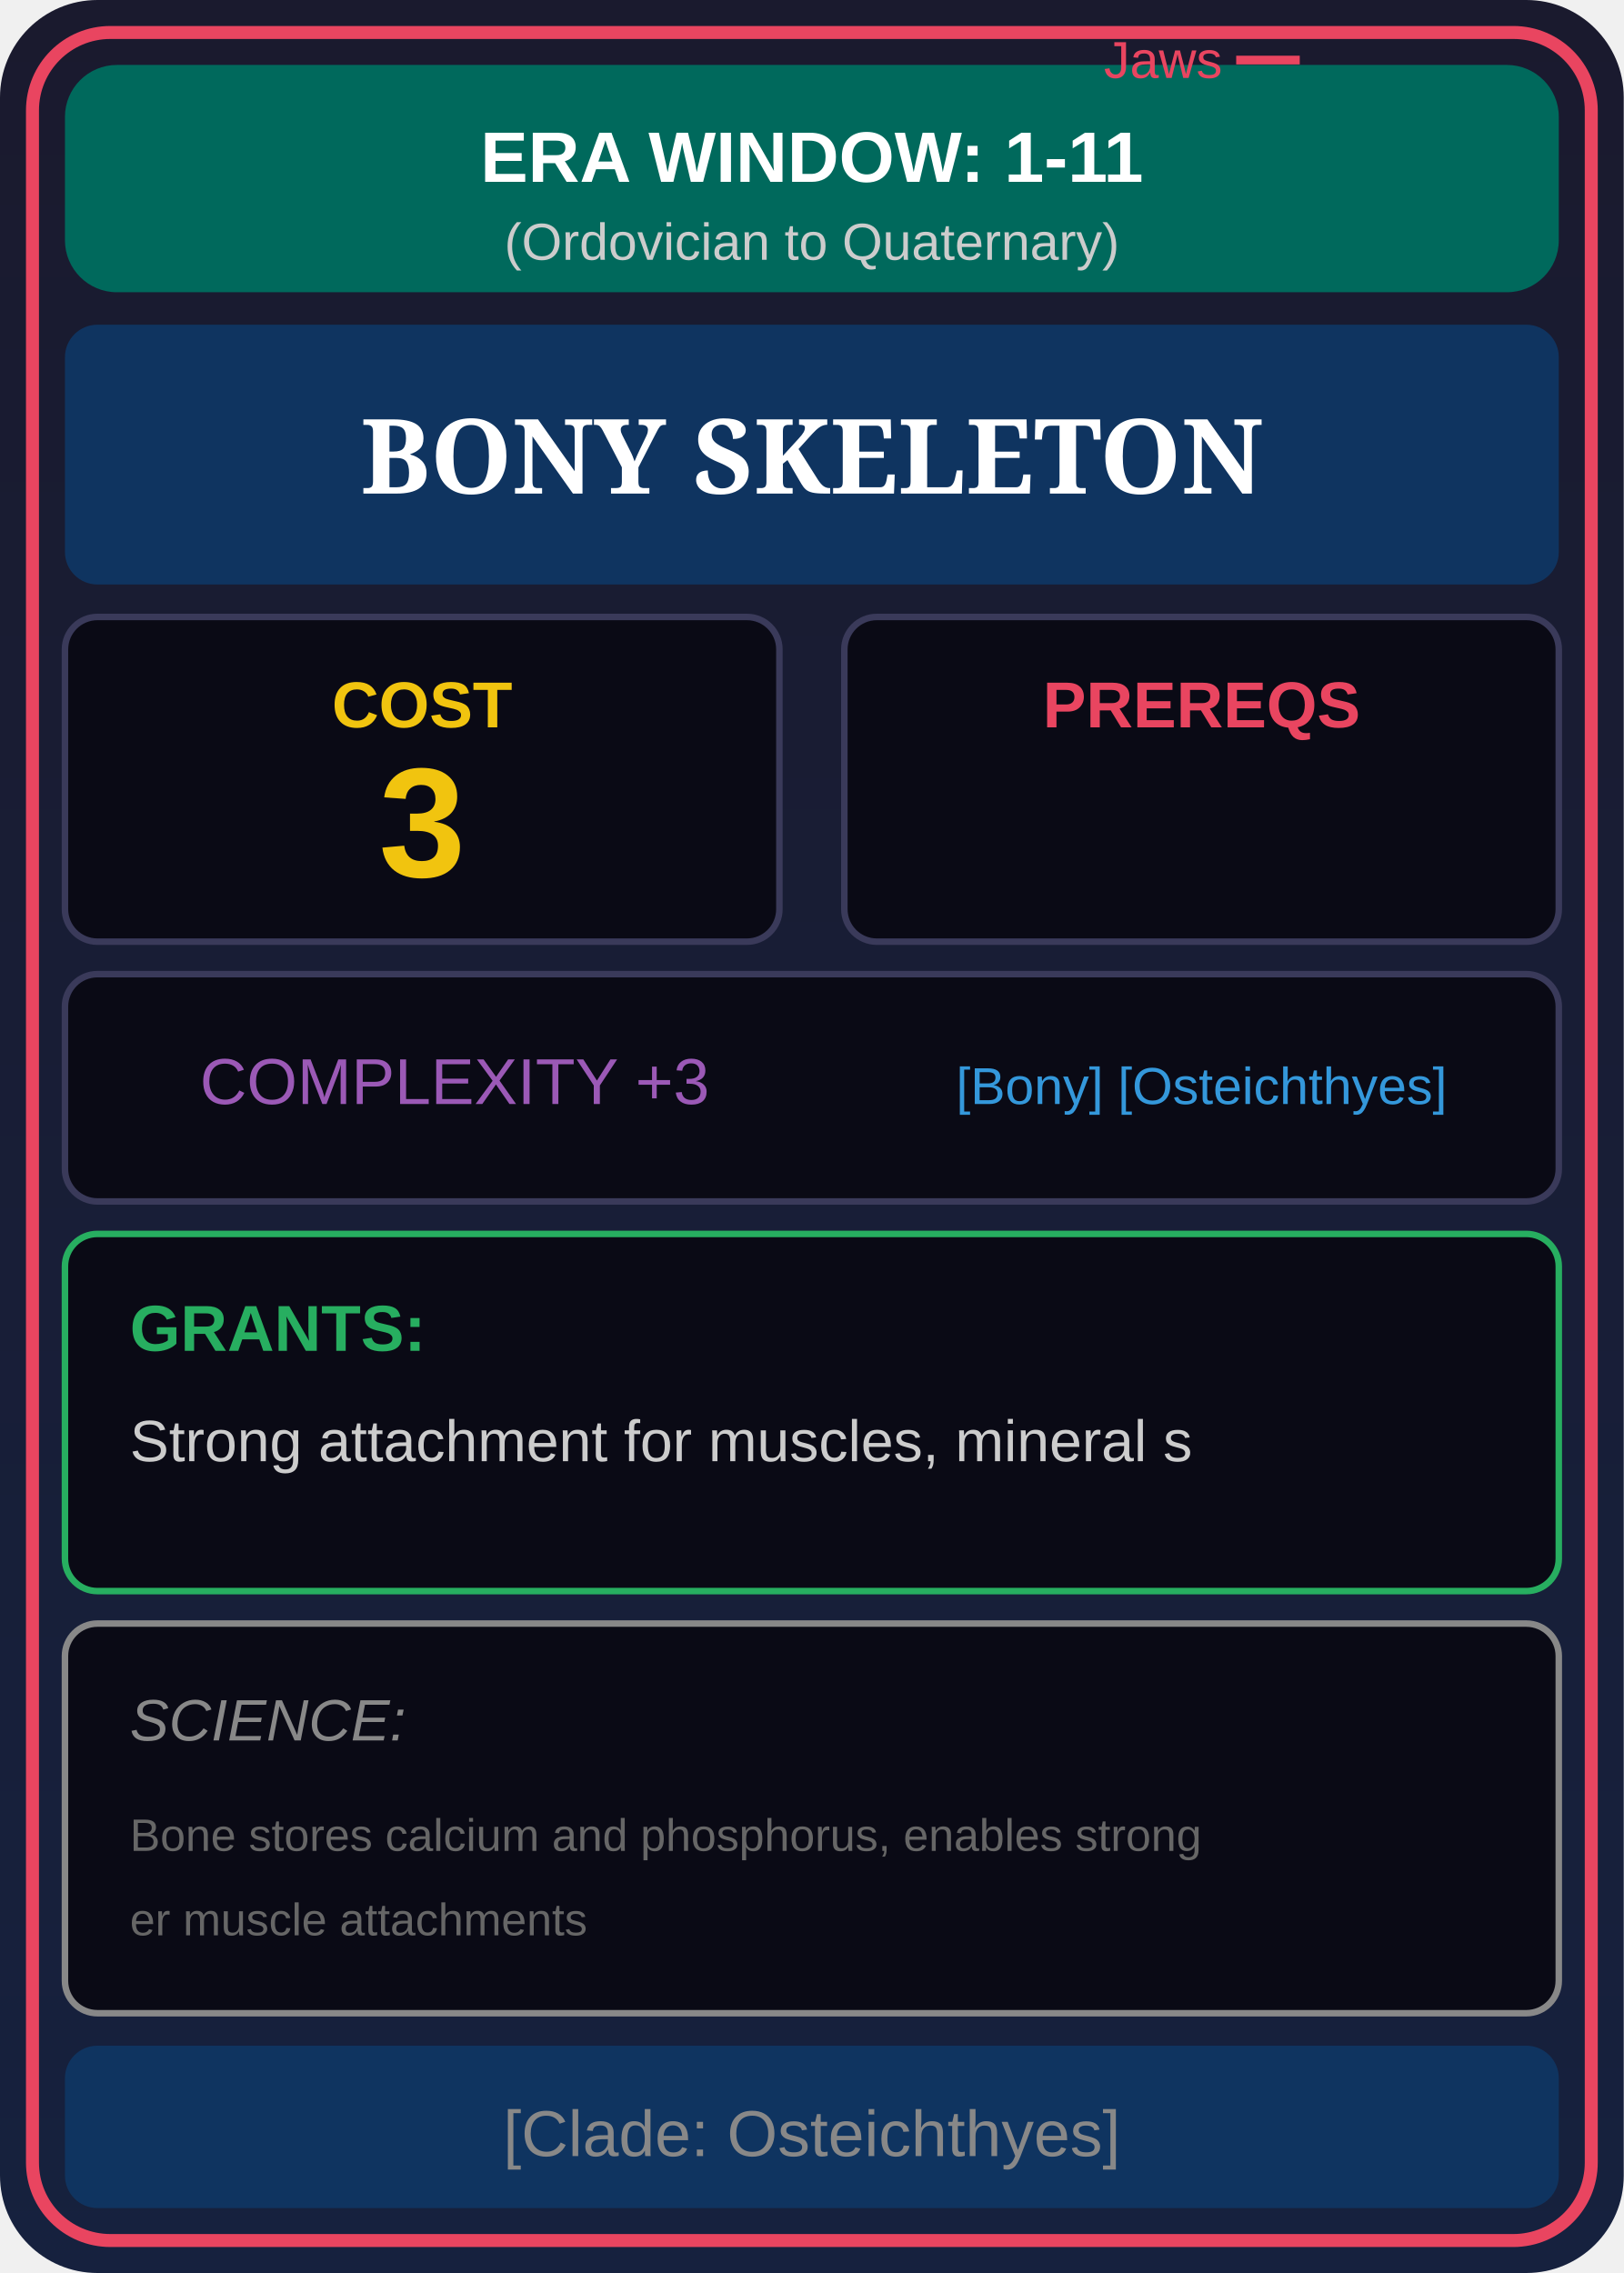
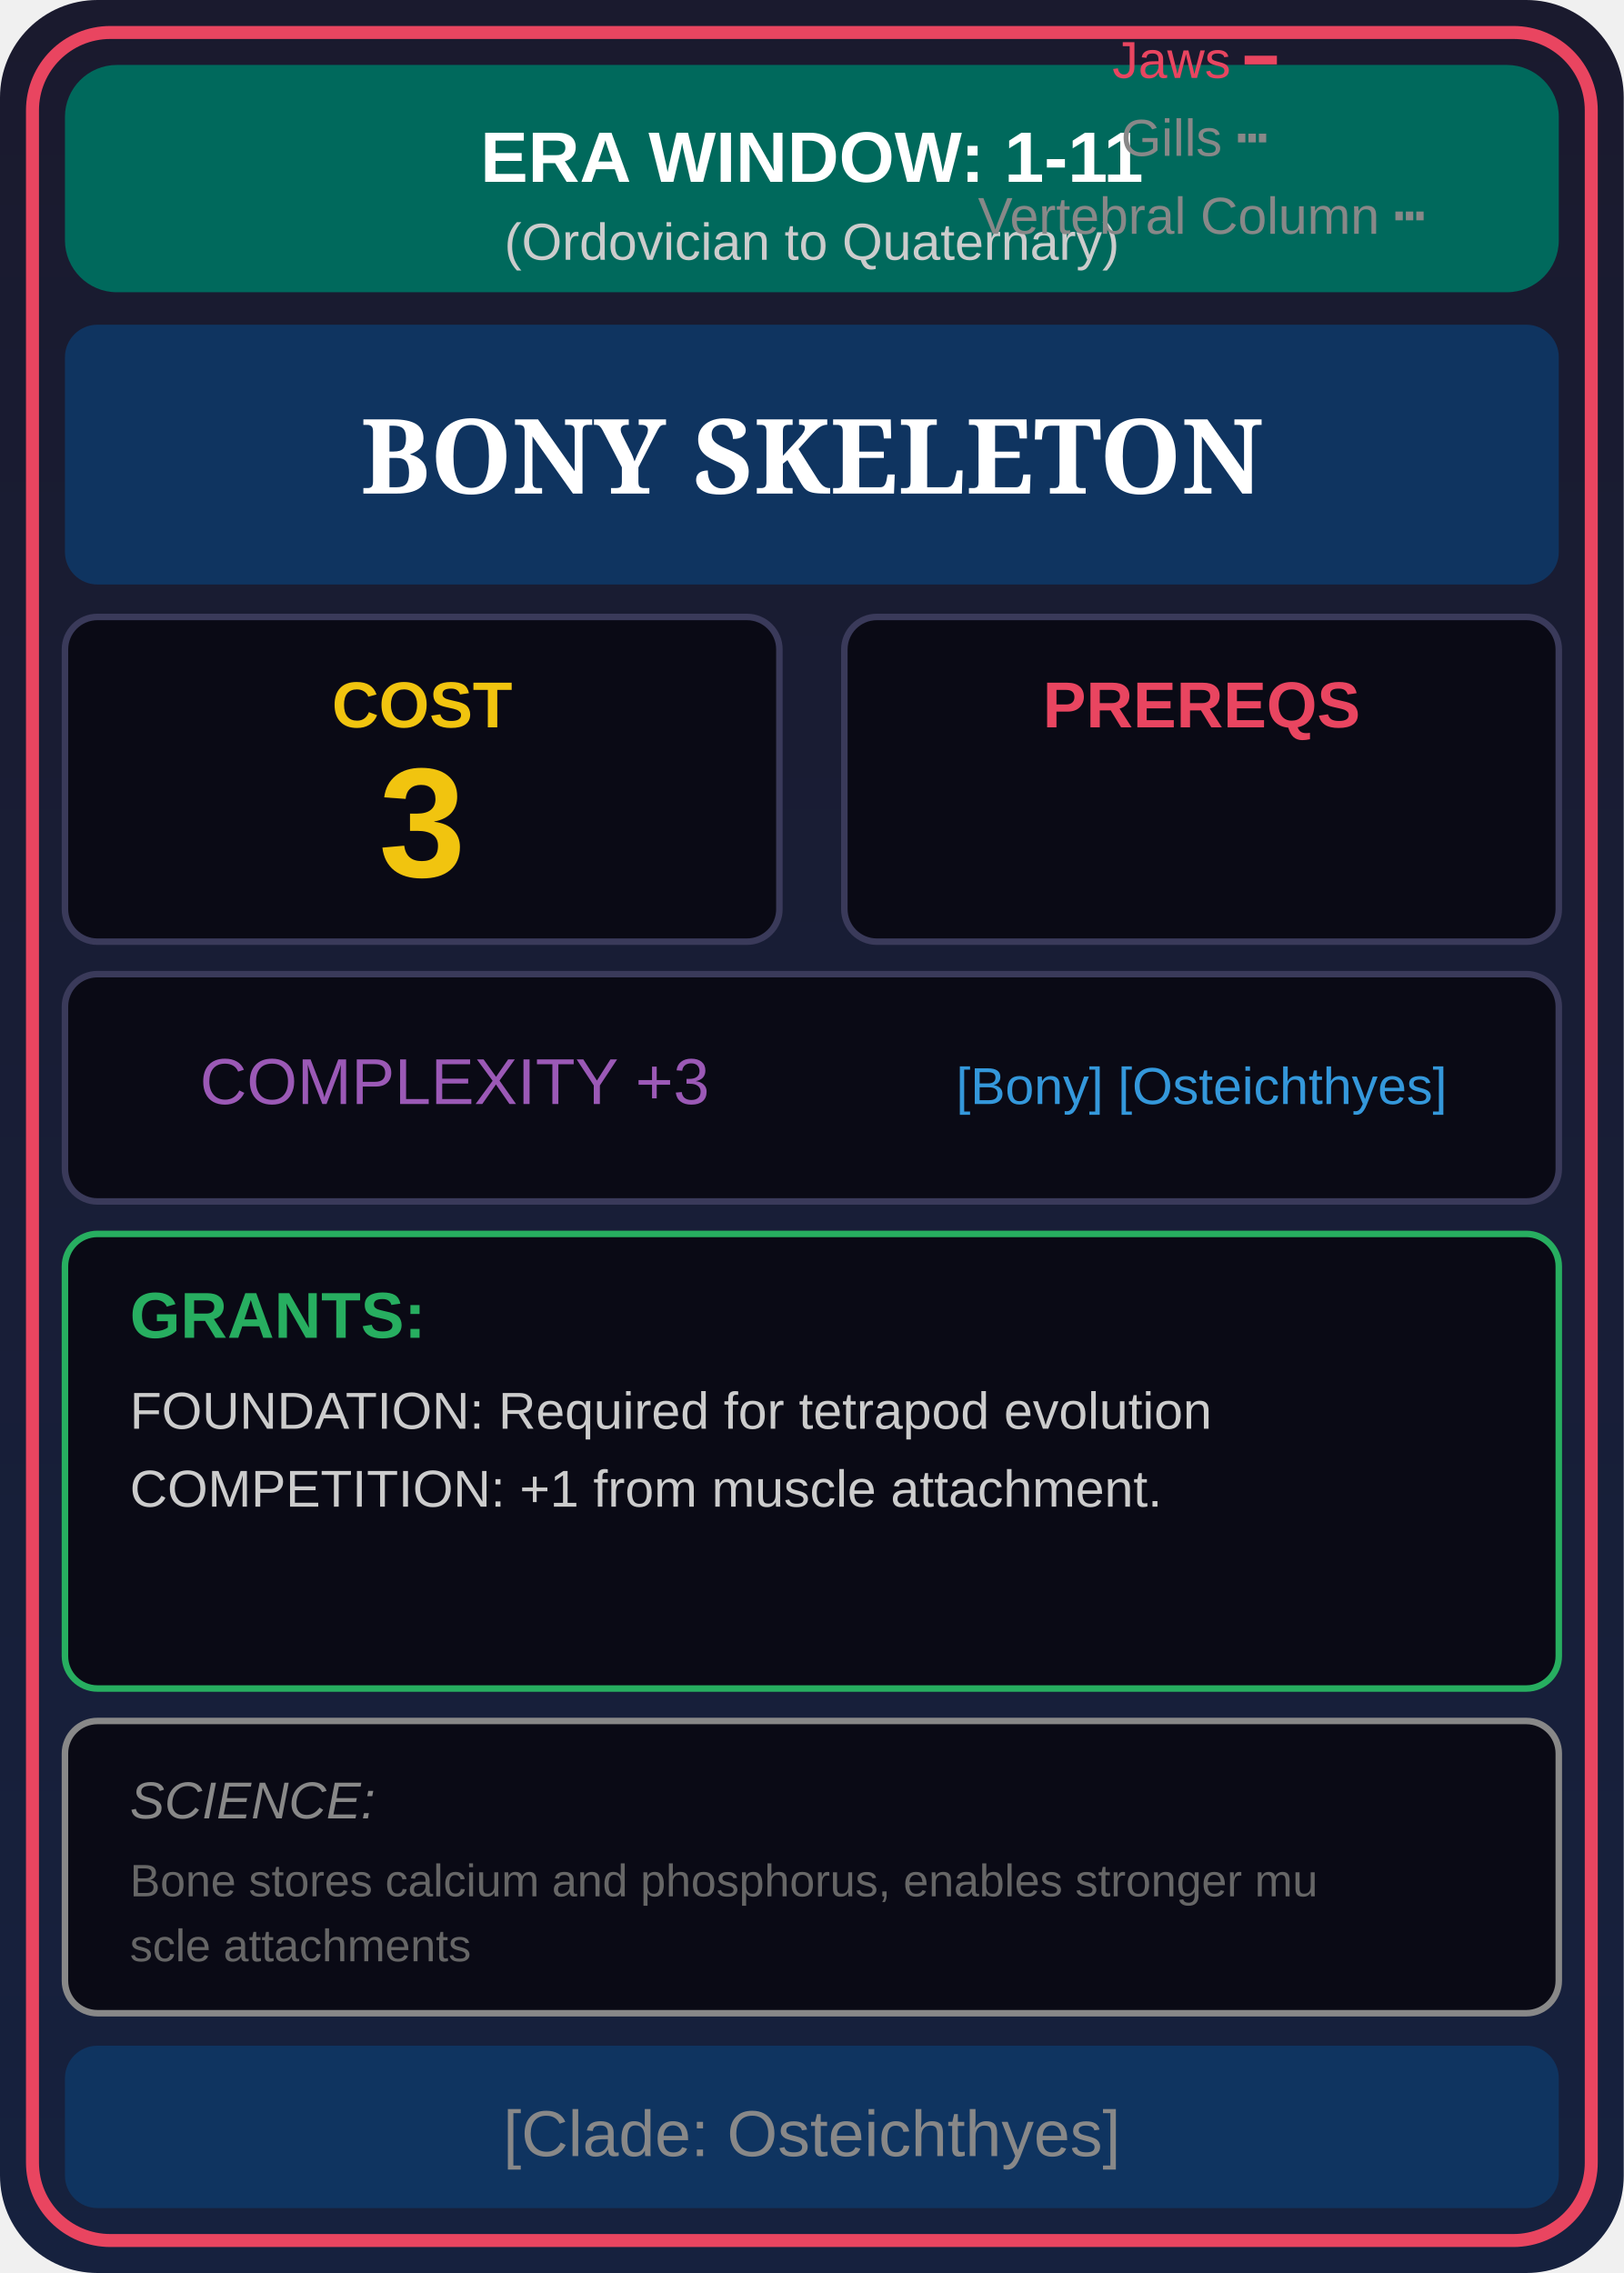
<svg xmlns="http://www.w3.org/2000/svg" viewBox="0 0 250 350" width="250" height="350">
  <defs>
    <linearGradient id="cardBg" x1="0%" y1="0%" x2="0%" y2="100%">
      <stop offset="0%" style="stop-color:#1a1a2e" />
      <stop offset="100%" style="stop-color:#16213e" />
    </linearGradient>
    <linearGradient id="eraGrad" x1="0%" y1="0%" x2="100%" y2="0%">
      <stop offset="0%" style="stop-color:#00695c" />
      <stop offset="100%" style="stop-color:#00695c" />
    </linearGradient>
  </defs>
  <rect width="250" height="350" fill="url(#cardBg)" rx="15" />
  <rect x="5" y="5" width="240" height="340" fill="none" stroke="#e94560" stroke-width="2" rx="12" />
  <rect x="10" y="10" width="230" height="35" fill="url(#eraGrad)" rx="8" />
  <text x="125" y="28" font-family="Arial" font-size="11" fill="#fff" text-anchor="middle" font-weight="bold">ERA WINDOW: 1-11</text>
  <text x="125" y="40" font-family="Arial" font-size="8" fill="#ccc" text-anchor="middle">(Ordovician to Quaternary)</text>
  <rect x="10" y="50" width="230" height="40" fill="#0f3460" rx="5" />
  <text x="125" y="76" font-family="Georgia" font-size="16" fill="#fff" text-anchor="middle" font-weight="bold">BONY SKELETON</text>
  <rect x="10" y="95" width="110" height="50" fill="#0a0a15" stroke="#3a3a5a" rx="5" />
  <text x="65" y="112" font-family="Arial" font-size="10" fill="#f1c40f" text-anchor="middle" font-weight="bold">COST</text>
  <text x="65" y="135" font-family="Arial" font-size="24" fill="#f1c40f" text-anchor="middle" font-weight="bold">3</text>
  <rect x="130" y="95" width="110" height="50" fill="#0a0a15" stroke="#3a3a5a" rx="5" />
  <text x="185" y="112" font-family="Arial" font-size="10" fill="#e94560" text-anchor="middle" font-weight="bold">PREREQS</text>
  <text font-family="Arial" font-size="8" text-anchor="middle">
-     <tspan x="185" dy="12" fill="#e94560">Jaws ━━</tspan>
+     <tspan x="185" dy="12" fill="#e94560">Jaws ━</tspan>
+     <tspan x="185" dy="12" fill="#888">Gills ┅</tspan>
+     <tspan x="185" dy="12" fill="#888">Vertebral Column ┅</tspan>
  </text>
  <rect x="10" y="150" width="230" height="35" fill="#0a0a15" stroke="#3a3a5a" rx="5" />
  <text x="70" y="170" font-family="Arial" font-size="10" fill="#9b59b6" text-anchor="middle">COMPLEXITY +3</text>
  <text x="185" y="170" font-family="Arial" font-size="8" fill="#3498db" text-anchor="middle">[Bony] [Osteichthyes]</text>
-   <rect x="10" y="190" width="230" height="55" fill="#0a0a15" stroke="#27ae60" rx="5" />
-   <text x="20" y="208" font-family="Arial" font-size="10" fill="#27ae60" font-weight="bold">GRANTS:</text>
-   <text x="20" y="225" font-family="Arial" font-size="9" fill="#ccc">Strong attachment for muscles, mineral s</text>
-   <rect x="10" y="250" width="230" height="60" fill="#0a0a15" stroke="#888" rx="5" />
-   <text x="20" y="268" font-family="Arial" font-size="9" fill="#888" font-style="italic">SCIENCE:</text>
-   <text x="20" y="285" font-family="Arial" font-size="7" fill="#666">Bone stores calcium and phosphorus, enables strong</text>
-   <text x="20" y="298" font-family="Arial" font-size="7" fill="#666">er muscle attachments</text>
+   <rect x="10" y="190" width="230" height="70" fill="#0a0a15" stroke="#27ae60" rx="5" />
+   <text x="20" y="206" font-family="Arial" font-size="10" fill="#27ae60" font-weight="bold">GRANTS:</text>
+   <text x="20" y="220" font-family="Arial" font-size="8" fill="#ccc">FOUNDATION: Required for tetrapod evolution</text>
+   <text x="20" y="232" font-family="Arial" font-size="8" fill="#ccc">COMPETITION: +1 from muscle attachment.</text>
+   <text x="20" y="244" font-family="Arial" font-size="8" fill="#ccc" />
+   <rect x="10" y="265" width="230" height="45" fill="#0a0a15" stroke="#888" rx="5" />
+   <text x="20" y="280" font-family="Arial" font-size="8" fill="#888" font-style="italic">SCIENCE:</text>
+   <text x="20" y="292" font-family="Arial" font-size="7" fill="#666">Bone stores calcium and phosphorus, enables stronger mu</text>
+   <text x="20" y="302" font-family="Arial" font-size="7" fill="#666">scle attachments</text>
  <rect x="10" y="315" width="230" height="25" fill="#0f3460" rx="5" />
  <text x="125" y="332" font-family="Arial" font-size="10" fill="#888" text-anchor="middle">[Clade: Osteichthyes]</text>
</svg>
